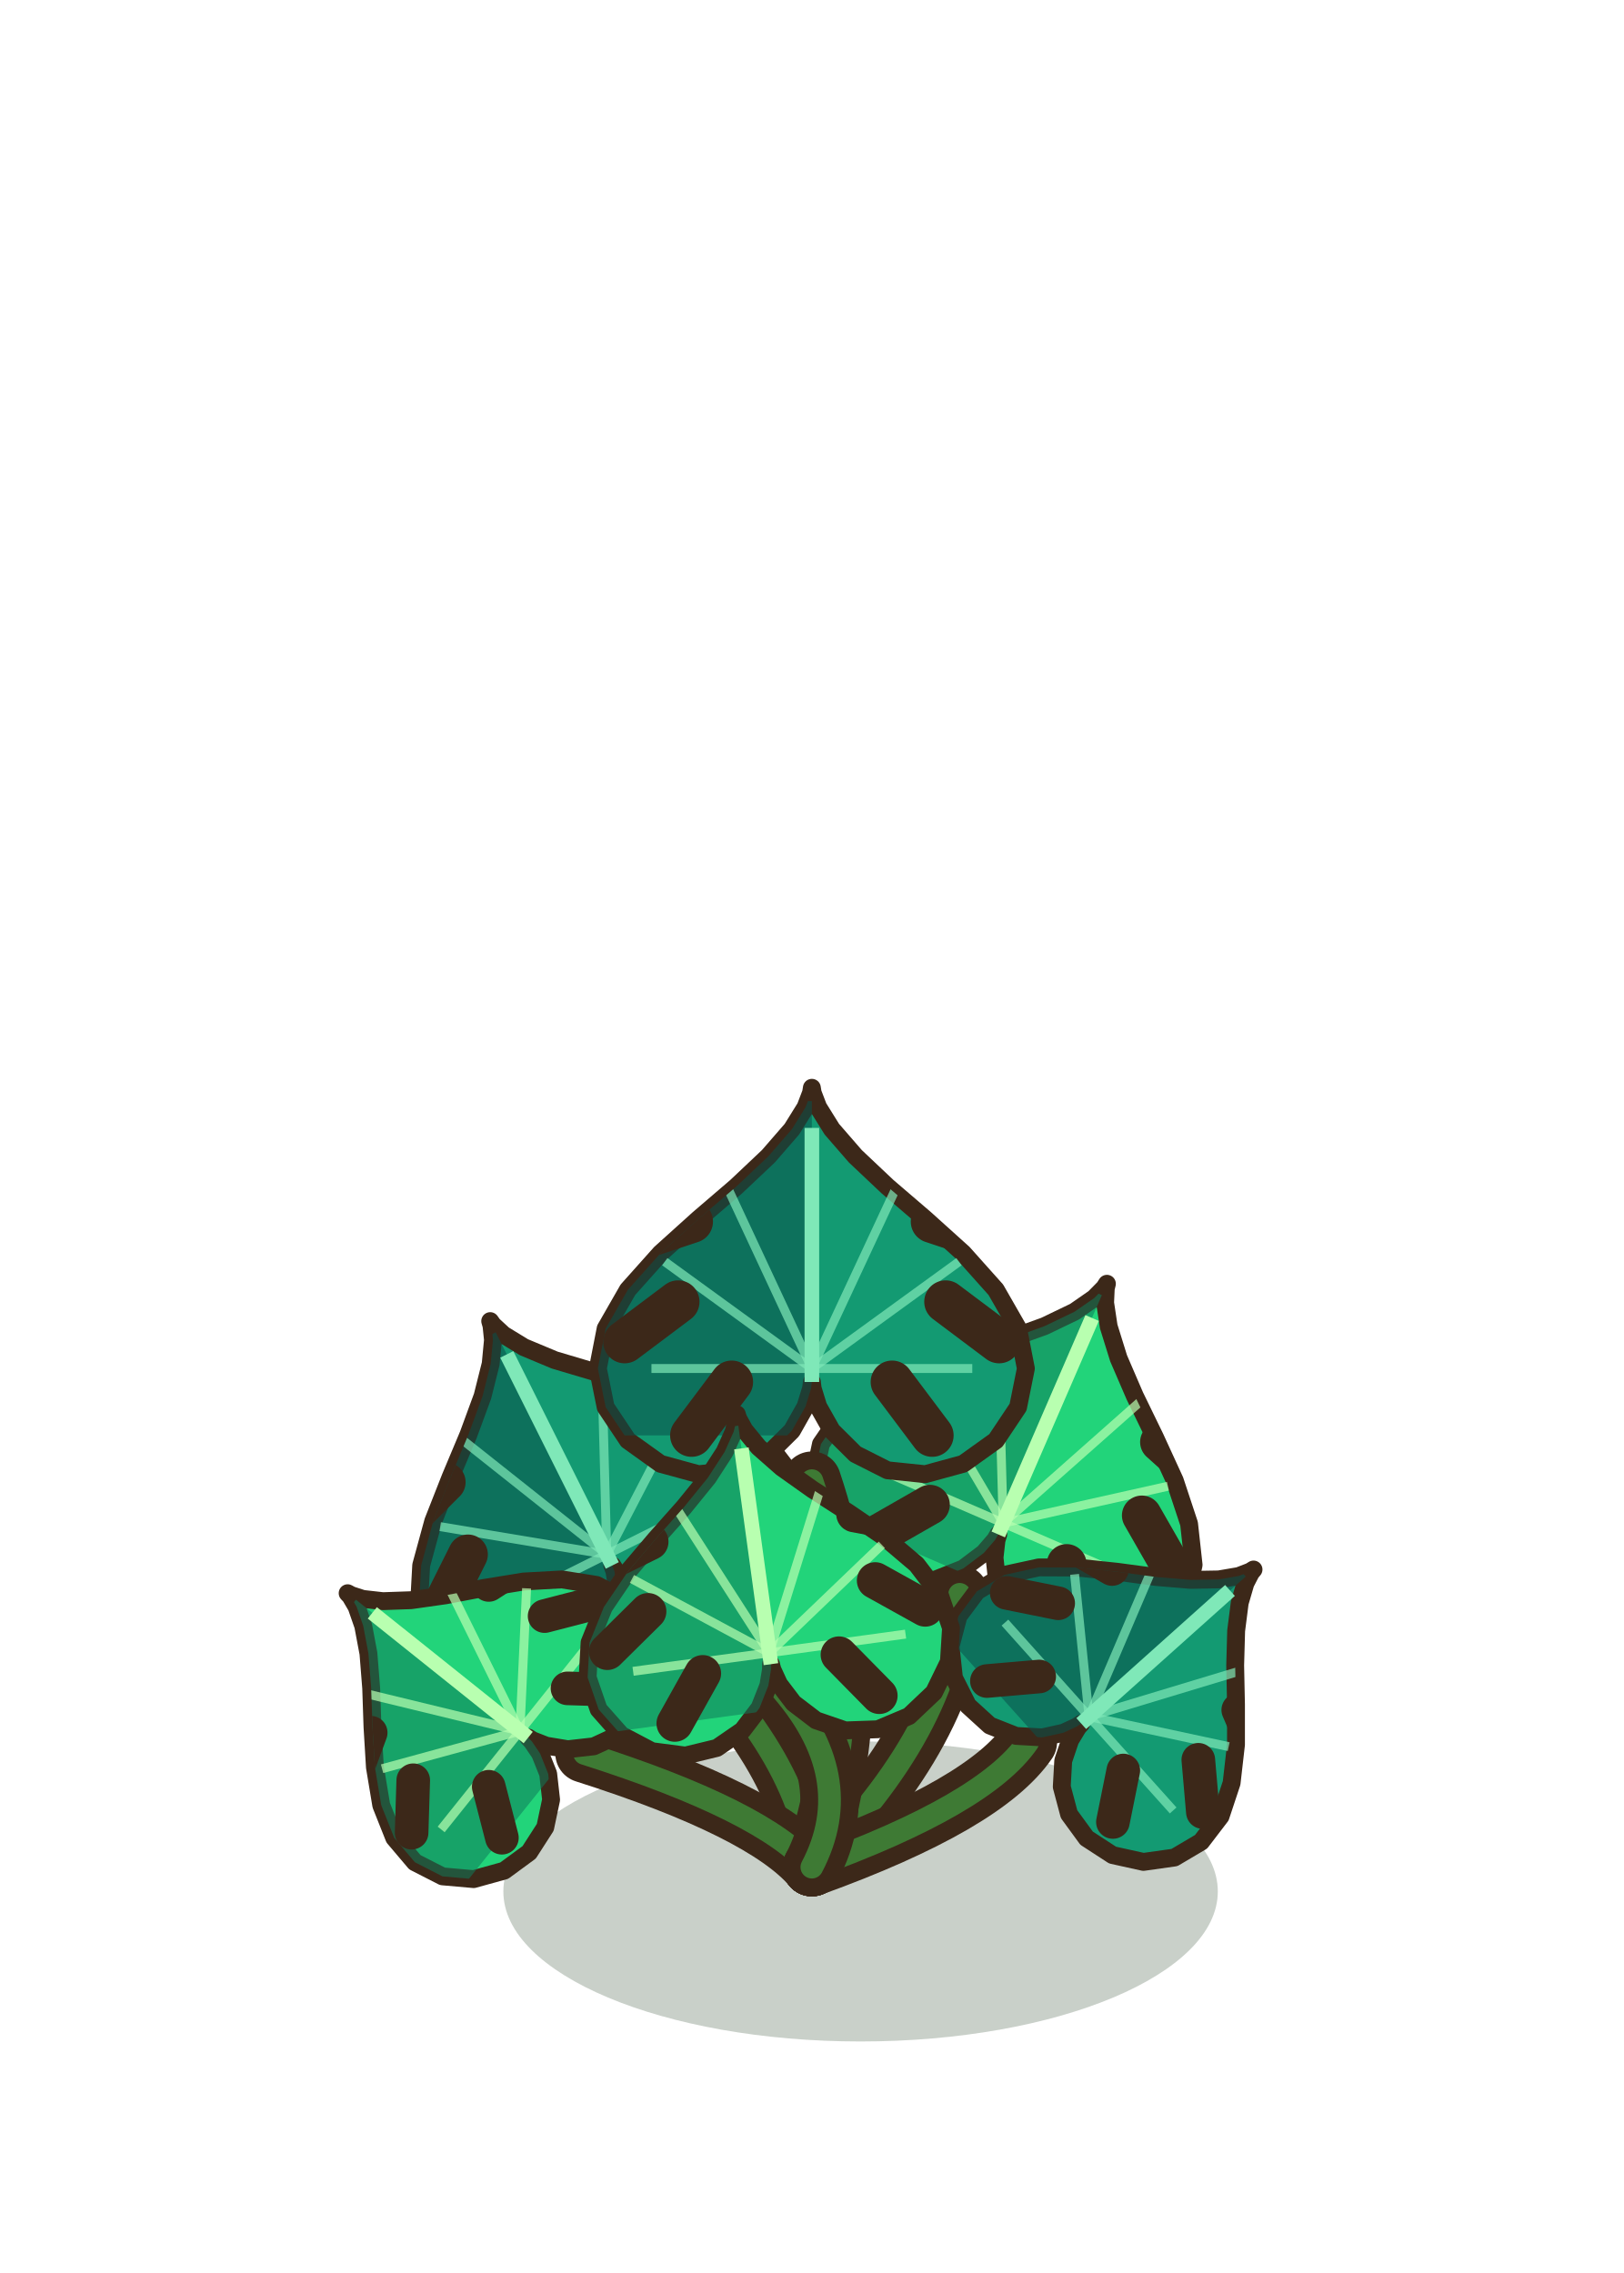
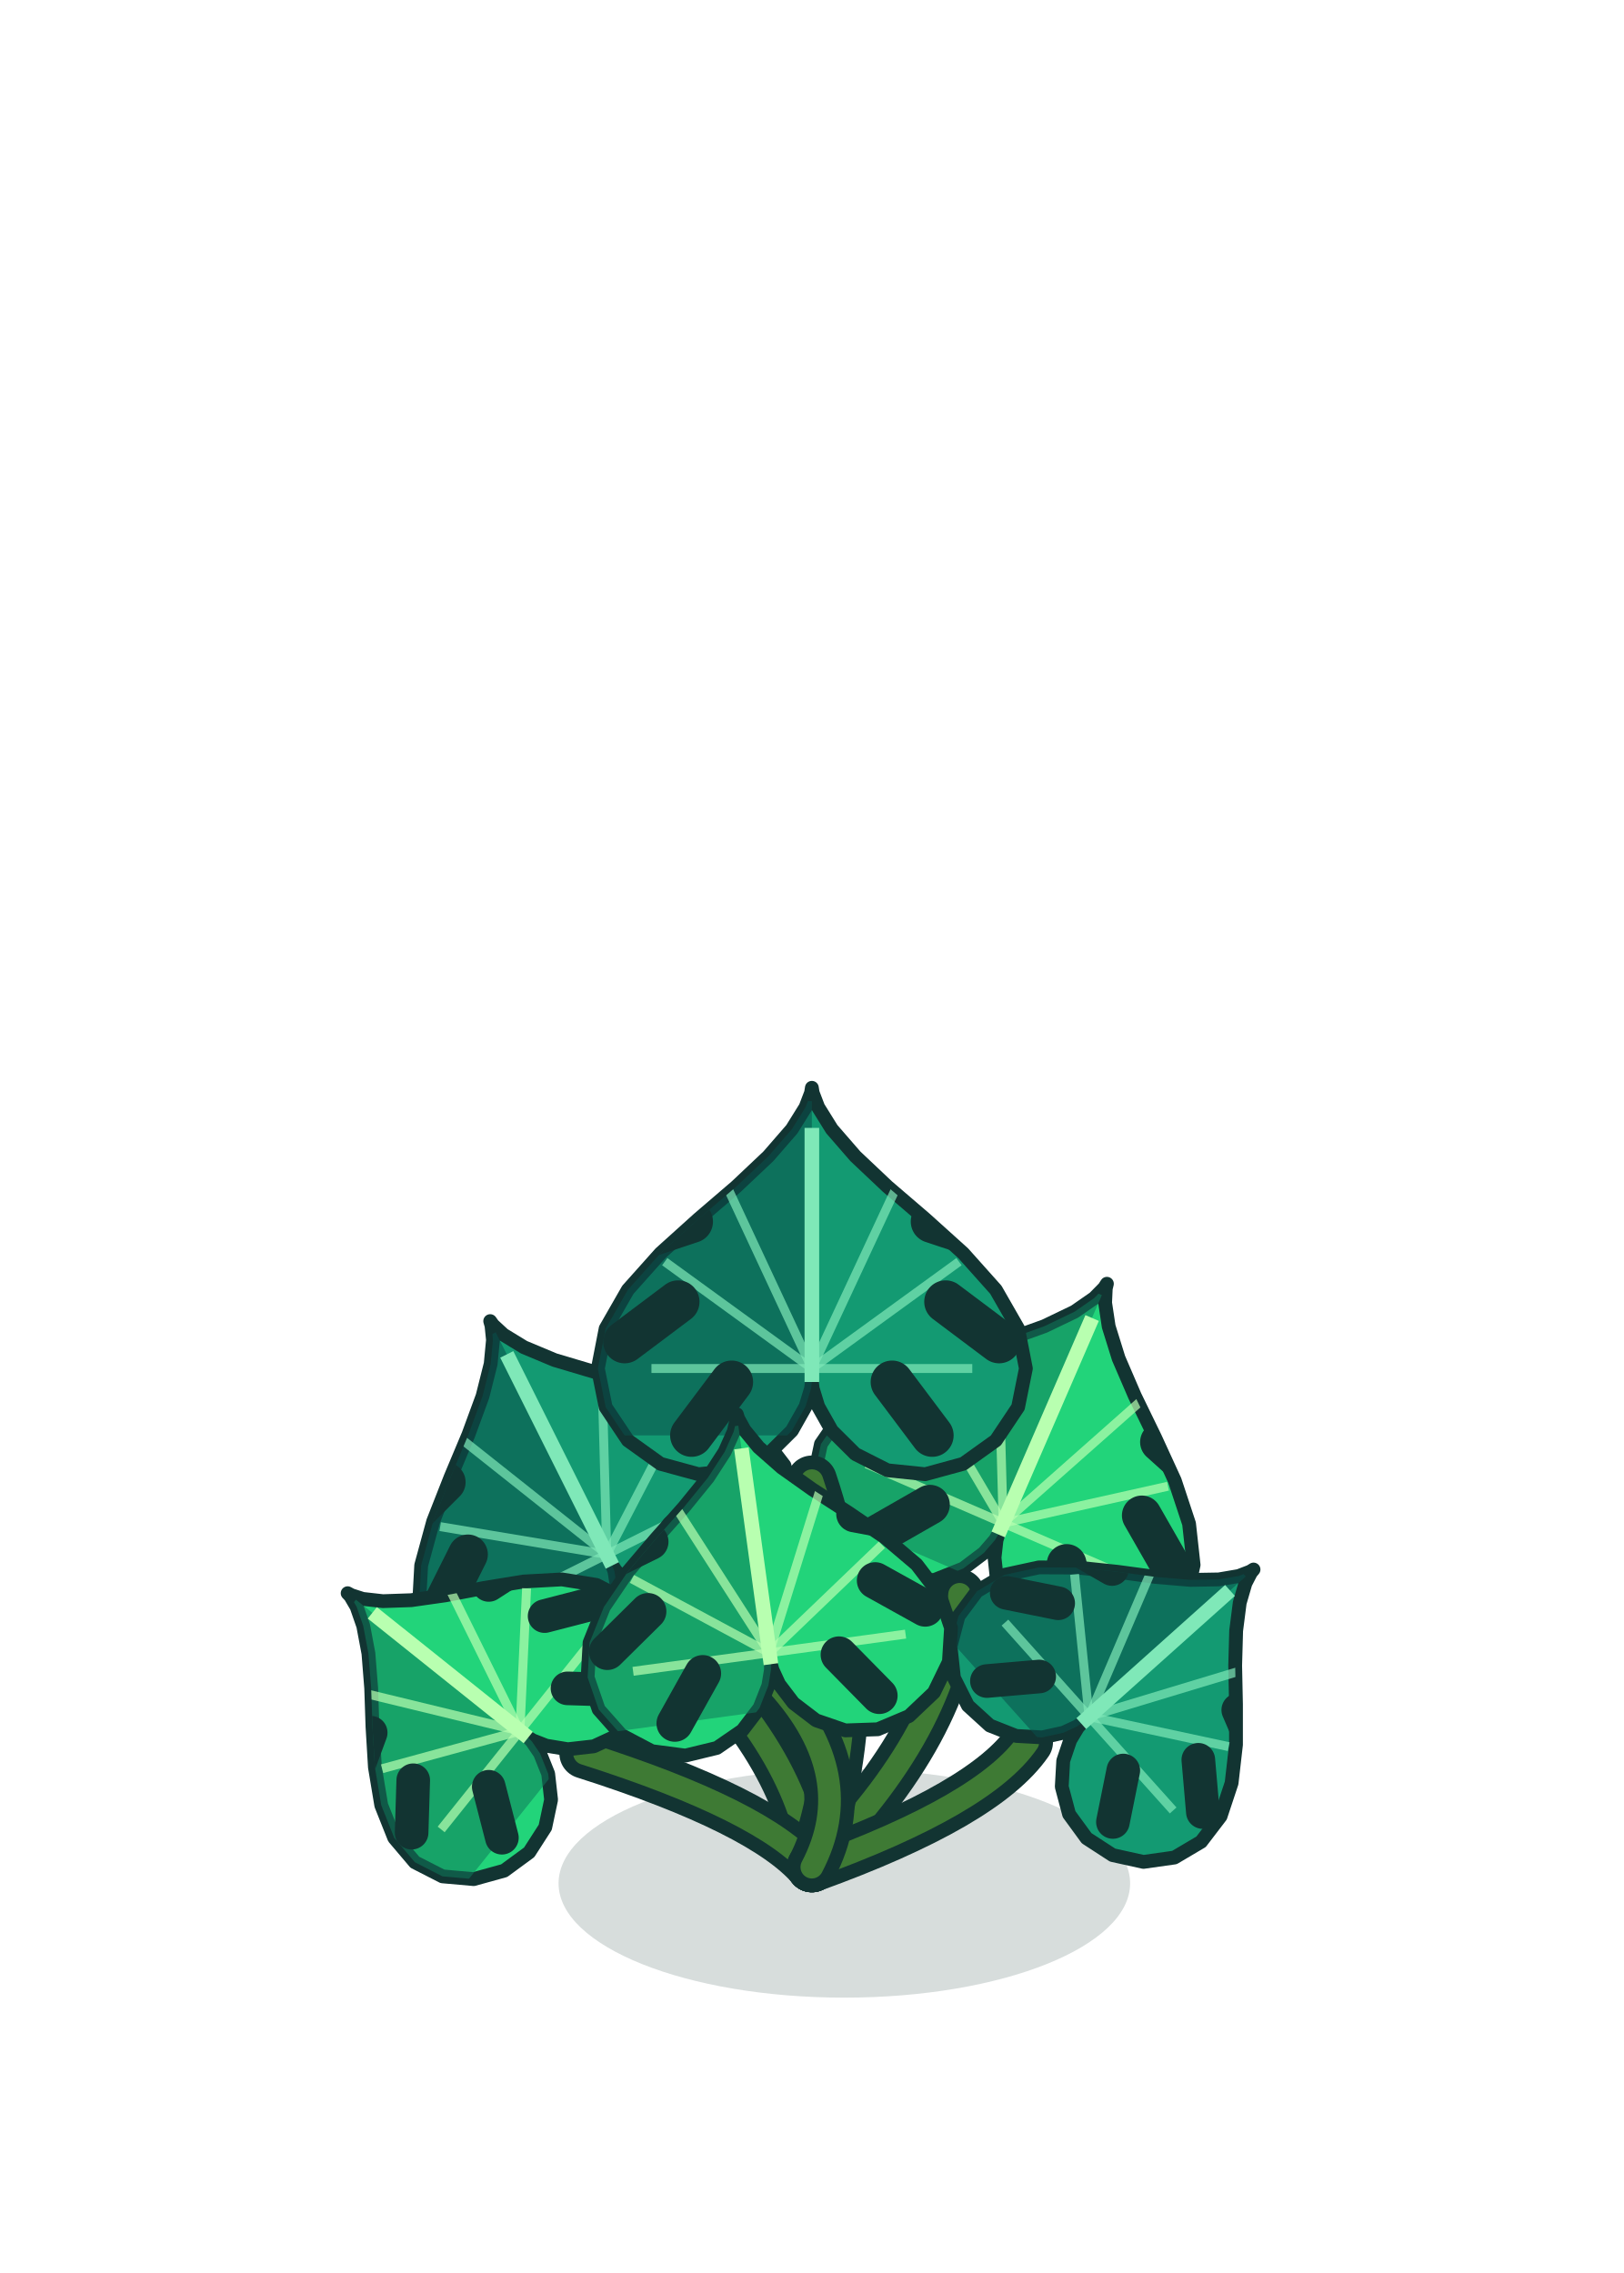
<svg xmlns="http://www.w3.org/2000/svg" width="100" height="140" viewBox="-50 -115 100 140">
-   <ellipse cx="3" cy="1.5" rx="22" ry="9.24" fill="rgba(30,60,30,0.24)" stroke="none" />
-   <path d="M0,0 Q-0.9,-7.7 -9.8,-15.4" stroke="#3C2819" stroke-width="3.6" fill="none" stroke-linecap="round" />
+   <ellipse cx="2" cy="1" rx="17.6" ry="7.04" fill="rgba(6,40,36,0.16)" stroke="none" />
+   <path d="M0,0 Q-0.9,-7.7 -9.8,-15.4" stroke="#123432" stroke-width="3.1" fill="none" stroke-linecap="round" />
  <path d="M0,0 Q-0.9,-7.7 -9.8,-15.4" stroke="#3E7A34" stroke-width="1.4" fill="none" stroke-linecap="round" />
-   <path d="M-12.29,-18.58 L-12.16,-18.22 L-11.99,-17.16 L-12.07,-15.58 L-12.67,-13.78 L-13.9,-12.13 L-15.73,-10.97 L-17.94,-10.52 L-20.21,-10.88 L-22.19,-12.02 L-23.58,-13.79 L-24.2,-16.04 L-24.06,-18.59 L-23.32,-21.3 L-22.25,-24.02 L-21.15,-26.64 L-20.28,-29.01 L-19.78,-31 L-19.64,-32.47 L-19.73,-33.35 L-19.81,-33.63 L-19.64,-33.39 L-18.99,-32.79 L-17.73,-32.02 L-15.84,-31.23 L-13.42,-30.51 L-10.66,-29.81 L-7.84,-29.04 L-5.24,-28.01 L-3.11,-26.59 L-1.69,-24.74 L-1.1,-22.56 L-1.38,-20.3 L-2.45,-18.26 L-4.14,-16.76 L-6.16,-16 L-8.22,-16 L-10.02,-16.6 L-11.34,-17.49 L-12.08,-18.26 L-12.29,-18.58 Z" fill="#139A72" stroke="#3C2819" stroke-width="1.1" stroke-linejoin="round" />
+   <path d="M-12.29,-18.58 L-12.16,-18.22 L-11.99,-17.16 L-12.07,-15.58 L-12.67,-13.78 L-13.9,-12.13 L-15.73,-10.97 L-17.94,-10.52 L-20.21,-10.88 L-22.19,-12.02 L-23.58,-13.79 L-24.2,-16.04 L-24.06,-18.59 L-23.32,-21.3 L-22.25,-24.02 L-21.15,-26.64 L-20.28,-29.01 L-19.78,-31 L-19.64,-32.47 L-19.73,-33.35 L-19.81,-33.63 L-19.64,-33.39 L-18.99,-32.79 L-17.73,-32.02 L-15.84,-31.23 L-13.42,-30.51 L-10.66,-29.81 L-7.84,-29.04 L-5.24,-28.01 L-3.11,-26.59 L-1.69,-24.74 L-1.1,-22.56 L-1.38,-20.3 L-2.45,-18.26 L-4.14,-16.76 L-6.16,-16 L-8.22,-16 L-10.02,-16.6 L-11.34,-17.49 L-12.08,-18.26 L-12.29,-18.58 Z" fill="#139A72" stroke="#123432" stroke-width="0.85" stroke-linejoin="round" />
  <defs>
    <clipPath id="moneg0">
      <path d="M-12.29,-18.58 L-12.16,-18.22 L-11.99,-17.16 L-12.07,-15.58 L-12.67,-13.78 L-13.9,-12.13 L-15.73,-10.97 L-17.94,-10.52 L-20.21,-10.88 L-22.19,-12.02 L-23.58,-13.79 L-24.2,-16.04 L-24.06,-18.59 L-23.32,-21.3 L-22.25,-24.02 L-21.15,-26.64 L-20.28,-29.01 L-19.78,-31 L-19.64,-32.47 L-19.73,-33.35 L-19.81,-33.63 L-19.64,-33.39 L-18.99,-32.79 L-17.73,-32.02 L-15.84,-31.23 L-13.42,-30.51 L-10.66,-29.81 L-7.84,-29.04 L-5.24,-28.01 L-3.11,-26.59 L-1.69,-24.74 L-1.1,-22.56 L-1.38,-20.3 L-2.45,-18.26 L-4.14,-16.76 L-6.16,-16 L-8.22,-16 L-10.02,-16.6 L-11.34,-17.49 L-12.08,-18.26 L-12.29,-18.58 Z" />
    </clipPath>
  </defs>
  <g clip-path="url(#moneg0)">
    <path d="M-10.92,-15.84 L-19.47,-32.94 L-31.78,-26.79 L-23.23,-9.69 Z" fill="#08504A" opacity="0.55" />
    <path d="M-12.63,-19.26 L-7.84,-28.5" stroke="#7FE8B8" stroke-width="0.55" opacity="0.7" />
    <path d="M-12.63,-19.26 L-4.42,-23.37" stroke="#7FE8B8" stroke-width="0.55" opacity="0.7" />
    <path d="M-12.63,-19.26 L-12.97,-31.92" stroke="#7FE8B8" stroke-width="0.55" opacity="0.7" />
    <path d="M-12.63,-19.26 L-22.89,-20.97" stroke="#7FE8B8" stroke-width="0.55" opacity="0.7" />
    <path d="M-12.63,-19.26 L-20.84,-15.16" stroke="#7FE8B8" stroke-width="0.55" opacity="0.7" />
    <path d="M-12.63,-19.26 L-22.55,-27.13" stroke="#7FE8B8" stroke-width="0.55" opacity="0.7" />
-     <path d="M-7.5,-26.1 L-3.74,-25.42" stroke="#3C2819" stroke-width="2.45" stroke-linecap="round" />
-     <path d="M-10.24,-29.87 L-7.84,-30.21" stroke="#3C2819" stroke-width="2.45" stroke-linecap="round" />
-     <path d="M-21.18,-19.26 L-22.89,-15.84" stroke="#3C2819" stroke-width="2.45" stroke-linecap="round" />
-     <path d="M-22.55,-23.71 L-24.26,-22" stroke="#3C2819" stroke-width="2.45" stroke-linecap="round" />
-     <path d="M-8.19,-20.63 L-4.77,-18.92" stroke="#3C2819" stroke-width="2.45" stroke-linecap="round" />
-     <path d="M-16.39,-16.53 L-17.08,-12.77" stroke="#3C2819" stroke-width="2.45" stroke-linecap="round" />
+     <path d="M-7.5,-26.1 L-3.74,-25.42" stroke="#123432" stroke-width="2.45" stroke-linecap="round" />
+     <path d="M-10.24,-29.87 L-7.84,-30.21" stroke="#123432" stroke-width="2.45" stroke-linecap="round" />
+     <path d="M-21.18,-19.26 L-22.89,-15.84" stroke="#123432" stroke-width="2.45" stroke-linecap="round" />
+     <path d="M-22.55,-23.71 L-24.26,-22" stroke="#123432" stroke-width="2.45" stroke-linecap="round" />
+     <path d="M-8.19,-20.63 L-4.77,-18.92" stroke="#123432" stroke-width="2.45" stroke-linecap="round" />
+     <path d="M-16.39,-16.53 L-17.08,-12.77" stroke="#123432" stroke-width="2.45" stroke-linecap="round" />
    <path d="M-12.29,-18.58 L-18.79,-31.58" stroke="#7FE8B8" stroke-width="0.9" />
  </g>
-   <path d="M0,0 Q8.55,-8.4 9.1,-16.8" stroke="#3C2819" stroke-width="3.6" fill="none" stroke-linecap="round" />
+   <path d="M0,0 Q8.55,-8.4 9.1,-16.8" stroke="#123432" stroke-width="3.1" fill="none" stroke-linecap="round" />
  <path d="M0,0 Q8.55,-8.4 9.1,-16.8" stroke="#3E7A34" stroke-width="1.4" fill="none" stroke-linecap="round" />
-   <path d="M11.48,-20.49 L11.29,-20.16 L10.59,-19.35 L9.32,-18.39 L7.56,-17.69 L5.5,-17.58 L3.44,-18.23 L1.68,-19.64 L0.49,-21.61 L0.09,-23.85 L0.56,-26.06 L1.88,-27.98 L3.92,-29.52 L6.47,-30.69 L9.24,-31.62 L11.95,-32.46 L14.33,-33.32 L16.18,-34.21 L17.39,-35.05 L18.01,-35.68 L18.17,-35.93 L18.1,-35.64 L18.06,-34.76 L18.28,-33.3 L18.89,-31.34 L19.89,-29.02 L21.13,-26.47 L22.35,-23.81 L23.23,-21.15 L23.51,-18.61 L23.01,-16.33 L21.72,-14.48 L19.81,-13.24 L17.56,-12.75 L15.33,-13.08 L13.44,-14.14 L12.12,-15.72 L11.42,-17.48 L11.25,-19.06 L11.37,-20.13 L11.48,-20.49 Z" fill="#22D47A" stroke="#3C2819" stroke-width="1.1" stroke-linejoin="round" />
+   <path d="M11.48,-20.49 L11.29,-20.16 L10.59,-19.35 L9.32,-18.39 L7.56,-17.69 L5.5,-17.58 L3.44,-18.23 L1.68,-19.64 L0.49,-21.61 L0.09,-23.85 L0.56,-26.06 L1.88,-27.98 L3.92,-29.52 L6.47,-30.69 L9.24,-31.62 L11.95,-32.46 L14.33,-33.32 L16.18,-34.21 L17.39,-35.05 L18.01,-35.68 L18.17,-35.93 L18.1,-35.64 L18.06,-34.76 L18.28,-33.3 L18.89,-31.34 L19.89,-29.02 L21.13,-26.47 L22.35,-23.81 L23.23,-21.15 L23.51,-18.61 L23.01,-16.33 L21.72,-14.48 L19.81,-13.24 L17.56,-12.75 L15.33,-13.08 L13.44,-14.14 L12.12,-15.72 L11.42,-17.48 L11.25,-19.06 L11.37,-20.13 L11.48,-20.49 Z" fill="#22D47A" stroke="#123432" stroke-width="0.85" stroke-linejoin="round" />
  <defs>
    <clipPath id="moneg1">
      <path d="M11.48,-20.49 L11.29,-20.16 L10.59,-19.35 L9.32,-18.39 L7.56,-17.69 L5.5,-17.58 L3.44,-18.23 L1.68,-19.64 L0.49,-21.61 L0.09,-23.85 L0.56,-26.06 L1.88,-27.98 L3.92,-29.52 L6.47,-30.69 L9.24,-31.62 L11.95,-32.46 L14.33,-33.32 L16.18,-34.21 L17.39,-35.05 L18.01,-35.68 L18.17,-35.93 L18.1,-35.64 L18.06,-34.76 L18.28,-33.3 L18.89,-31.34 L19.89,-29.02 L21.13,-26.47 L22.35,-23.81 L23.23,-21.15 L23.51,-18.61 L23.01,-16.33 L21.72,-14.48 L19.81,-13.24 L17.56,-12.75 L15.33,-13.08 L13.44,-14.14 L12.12,-15.72 L11.42,-17.48 L11.25,-19.06 L11.37,-20.13 L11.48,-20.49 Z" />
    </clipPath>
  </defs>
  <g clip-path="url(#moneg1)">
    <path d="M10.26,-17.69 L17.86,-35.23 L5.23,-40.7 L-2.37,-23.16 Z" fill="#0E7A5A" opacity="0.55" />
    <path d="M11.78,-21.19 L21.93,-23.46" stroke="#B8FFB0" stroke-width="0.55" opacity="0.7" />
    <path d="M11.78,-21.19 L20.2,-17.54" stroke="#B8FFB0" stroke-width="0.55" opacity="0.7" />
    <path d="M11.78,-21.19 L21.26,-29.59" stroke="#B8FFB0" stroke-width="0.55" opacity="0.7" />
    <path d="M11.78,-21.19 L6.5,-30.15" stroke="#B8FFB0" stroke-width="0.55" opacity="0.7" />
    <path d="M11.78,-21.19 L3.36,-24.84" stroke="#B8FFB0" stroke-width="0.55" opacity="0.7" />
    <path d="M11.78,-21.19 L11.43,-33.85" stroke="#B8FFB0" stroke-width="0.55" opacity="0.7" />
-     <path d="M20.32,-21.66 L22.22,-18.34" stroke="#3C2819" stroke-width="2.45" stroke-linecap="round" />
-     <path d="M21.44,-26.18 L23.24,-24.56" stroke="#3C2819" stroke-width="2.45" stroke-linecap="round" />
-     <path d="M6.29,-27.74 L2.57,-26.85" stroke="#3C2819" stroke-width="2.45" stroke-linecap="round" />
-     <path d="M8.81,-31.65 L6.4,-31.86" stroke="#3C2819" stroke-width="2.45" stroke-linecap="round" />
-     <path d="M15.69,-18.67 L16.58,-14.95" stroke="#3C2819" stroke-width="2.45" stroke-linecap="round" />
-     <path d="M7.27,-22.32 L3.95,-20.42" stroke="#3C2819" stroke-width="2.45" stroke-linecap="round" />
+     <path d="M20.32,-21.66 L22.22,-18.34" stroke="#123432" stroke-width="2.45" stroke-linecap="round" />
+     <path d="M21.44,-26.18 L23.24,-24.56" stroke="#123432" stroke-width="2.45" stroke-linecap="round" />
+     <path d="M6.29,-27.74 L2.57,-26.85" stroke="#123432" stroke-width="2.45" stroke-linecap="round" />
+     <path d="M8.81,-31.65 L6.4,-31.86" stroke="#123432" stroke-width="2.45" stroke-linecap="round" />
+     <path d="M15.69,-18.67 L16.58,-14.95" stroke="#123432" stroke-width="2.45" stroke-linecap="round" />
+     <path d="M7.27,-22.32 L3.95,-20.42" stroke="#123432" stroke-width="2.45" stroke-linecap="round" />
    <path d="M11.48,-20.49 L17.26,-33.82" stroke="#B8FFB0" stroke-width="0.9" />
  </g>
-   <path d="M0,0 Q4,-11.9 0,-23.8" stroke="#3C2819" stroke-width="3.6" fill="none" stroke-linecap="round" />
+   <path d="M0,0 Q4,-11.9 0,-23.8" stroke="#123432" stroke-width="3.1" fill="none" stroke-linecap="round" />
  <path d="M0,0 Q4,-11.9 0,-23.8" stroke="#3E7A34" stroke-width="1.4" fill="none" stroke-linecap="round" />
-   <path d="M0,-29.88 L-0.05,-29.48 L-0.39,-28.37 L-1.23,-26.88 L-2.68,-25.44 L-4.66,-24.44 L-6.98,-24.2 L-9.32,-24.84 L-11.33,-26.28 L-12.7,-28.33 L-13.18,-30.71 L-12.7,-33.17 L-11.33,-35.56 L-9.32,-37.81 L-6.98,-39.92 L-4.66,-41.91 L-2.68,-43.78 L-1.23,-45.45 L-0.39,-46.8 L-0.05,-47.69 L0,-48 L0.05,-47.69 L0.39,-46.8 L1.23,-45.45 L2.68,-43.78 L4.66,-41.91 L6.98,-39.92 L9.32,-37.81 L11.33,-35.56 L12.7,-33.17 L13.18,-30.71 L12.7,-28.33 L11.33,-26.28 L9.32,-24.84 L6.98,-24.2 L4.66,-24.44 L2.68,-25.44 L1.23,-26.88 L0.39,-28.37 L0.05,-29.48 L0,-29.88 Z" fill="#139A72" stroke="#3C2819" stroke-width="1.1" stroke-linejoin="round" />
+   <path d="M0,-29.88 L-0.05,-29.48 L-0.39,-28.37 L-1.23,-26.88 L-2.68,-25.44 L-4.66,-24.44 L-6.98,-24.2 L-9.32,-24.84 L-11.33,-26.28 L-12.7,-28.33 L-13.18,-30.71 L-12.7,-33.17 L-11.33,-35.56 L-9.32,-37.81 L-6.98,-39.92 L-4.66,-41.91 L-2.68,-43.78 L-1.23,-45.45 L-0.39,-46.8 L-0.05,-47.69 L0,-48 L0.05,-47.69 L0.39,-46.8 L1.23,-45.45 L2.68,-43.78 L4.66,-41.91 L6.98,-39.92 L9.32,-37.81 L11.33,-35.56 L12.7,-33.17 L13.18,-30.71 L12.7,-28.33 L11.33,-26.28 L9.32,-24.84 L6.98,-24.2 L4.66,-24.44 L2.68,-25.44 L1.23,-26.88 L0.39,-28.37 L0.05,-29.48 L0,-29.88 Z" fill="#139A72" stroke="#123432" stroke-width="0.85" stroke-linejoin="round" />
  <defs>
    <clipPath id="moneg2">
      <path d="M0,-29.88 L-0.05,-29.48 L-0.39,-28.37 L-1.23,-26.88 L-2.68,-25.44 L-4.66,-24.44 L-6.98,-24.2 L-9.32,-24.84 L-11.33,-26.28 L-12.7,-28.33 L-13.18,-30.71 L-12.7,-33.17 L-11.33,-35.56 L-9.32,-37.81 L-6.98,-39.92 L-4.66,-41.91 L-2.68,-43.78 L-1.23,-45.45 L-0.39,-46.8 L-0.05,-47.69 L0,-48 L0.05,-47.69 L0.39,-46.8 L1.23,-45.45 L2.68,-43.78 L4.66,-41.91 L6.98,-39.92 L9.32,-37.81 L11.33,-35.56 L12.7,-33.17 L13.18,-30.71 L12.7,-28.33 L11.33,-26.28 L9.32,-24.84 L6.98,-24.2 L4.66,-24.44 L2.68,-25.44 L1.23,-26.88 L0.39,-28.37 L0.05,-29.48 L0,-29.88 Z" />
    </clipPath>
  </defs>
  <g clip-path="url(#moneg2)">
    <path d="M0,-26.59 L0,-47.18 L-14.82,-47.18 L-14.82,-26.59 Z" fill="#08504A" opacity="0.55" />
    <path d="M0,-30.71 L9.06,-37.29" stroke="#7FE8B8" stroke-width="0.55" opacity="0.7" />
    <path d="M0,-30.71 L9.88,-30.71" stroke="#7FE8B8" stroke-width="0.55" opacity="0.7" />
    <path d="M0,-30.71 L5.76,-43.06" stroke="#7FE8B8" stroke-width="0.55" opacity="0.7" />
    <path d="M0,-30.71 L-9.06,-37.29" stroke="#7FE8B8" stroke-width="0.55" opacity="0.7" />
    <path d="M0,-30.71 L-9.88,-30.71" stroke="#7FE8B8" stroke-width="0.55" opacity="0.7" />
    <path d="M0,-30.71 L-5.76,-43.06" stroke="#7FE8B8" stroke-width="0.55" opacity="0.7" />
-     <path d="M8.24,-34.82 L11.53,-32.35" stroke="#3C2819" stroke-width="2.64" stroke-linecap="round" />
-     <path d="M7.41,-39.76 L9.88,-38.94" stroke="#3C2819" stroke-width="2.64" stroke-linecap="round" />
-     <path d="M-8.24,-34.82 L-11.53,-32.35" stroke="#3C2819" stroke-width="2.64" stroke-linecap="round" />
-     <path d="M-7.41,-39.76 L-9.88,-38.94" stroke="#3C2819" stroke-width="2.64" stroke-linecap="round" />
-     <path d="M4.94,-29.88 L7.41,-26.59" stroke="#3C2819" stroke-width="2.64" stroke-linecap="round" />
-     <path d="M-4.94,-29.88 L-7.41,-26.59" stroke="#3C2819" stroke-width="2.64" stroke-linecap="round" />
+     <path d="M8.24,-34.82 L11.53,-32.35" stroke="#123432" stroke-width="2.64" stroke-linecap="round" />
+     <path d="M7.41,-39.76 L9.88,-38.94" stroke="#123432" stroke-width="2.64" stroke-linecap="round" />
+     <path d="M-8.24,-34.82 L-11.53,-32.35" stroke="#123432" stroke-width="2.64" stroke-linecap="round" />
+     <path d="M-7.41,-39.76 L-9.88,-38.94" stroke="#123432" stroke-width="2.64" stroke-linecap="round" />
+     <path d="M4.94,-29.88 L7.41,-26.59" stroke="#123432" stroke-width="2.64" stroke-linecap="round" />
+     <path d="M-4.94,-29.88 L-7.41,-26.59" stroke="#123432" stroke-width="2.64" stroke-linecap="round" />
    <path d="M0,-29.88 L0,-45.53" stroke="#7FE8B8" stroke-width="0.9" />
  </g>
-   <path d="M0,0 Q-3,-3.5 -14,-7" stroke="#3C2819" stroke-width="3.6" fill="none" stroke-linecap="round" />
+   <path d="M0,0 Q-3,-3.5 -14,-7" stroke="#123432" stroke-width="3.1" fill="none" stroke-linecap="round" />
  <path d="M0,0 Q-3,-3.5 -14,-7" stroke="#3E7A34" stroke-width="1.4" fill="none" stroke-linecap="round" />
-   <path d="M-17.47,-7.98 L-17.25,-7.75 L-16.74,-7 L-16.24,-5.75 L-16.06,-4.15 L-16.42,-2.45 L-17.41,-0.91 L-18.95,0.22 L-20.83,0.74 L-22.75,0.57 L-24.45,-0.3 L-25.72,-1.8 L-26.52,-3.81 L-26.91,-6.15 L-27.06,-8.63 L-27.14,-11.02 L-27.31,-13.16 L-27.63,-14.86 L-28.04,-16.04 L-28.42,-16.69 L-28.59,-16.87 L-28.37,-16.75 L-27.66,-16.52 L-26.42,-16.38 L-24.68,-16.44 L-22.57,-16.74 L-20.21,-17.19 L-17.76,-17.59 L-15.4,-17.72 L-13.26,-17.38 L-11.51,-16.47 L-10.29,-15.01 L-9.7,-13.17 L-9.8,-11.22 L-10.56,-9.47 L-11.85,-8.17 L-13.43,-7.44 L-15.03,-7.26 L-16.36,-7.48 L-17.2,-7.81 L-17.47,-7.98 Z" fill="#22D47A" stroke="#3C2819" stroke-width="1.1" stroke-linejoin="round" />
+   <path d="M-17.47,-7.98 L-17.25,-7.75 L-16.74,-7 L-16.24,-5.75 L-16.06,-4.15 L-16.42,-2.45 L-17.41,-0.91 L-18.95,0.22 L-20.83,0.74 L-22.75,0.57 L-24.45,-0.3 L-25.72,-1.8 L-26.52,-3.81 L-26.91,-6.15 L-27.06,-8.63 L-27.14,-11.02 L-27.31,-13.16 L-27.63,-14.86 L-28.04,-16.04 L-28.42,-16.69 L-28.59,-16.87 L-28.37,-16.75 L-27.66,-16.52 L-26.42,-16.38 L-24.68,-16.44 L-22.57,-16.74 L-20.21,-17.19 L-17.76,-17.59 L-15.4,-17.72 L-13.26,-17.38 L-11.51,-16.47 L-10.29,-15.01 L-9.7,-13.17 L-9.8,-11.22 L-10.56,-9.47 L-11.85,-8.17 L-13.43,-7.44 L-15.03,-7.26 L-16.36,-7.48 L-17.2,-7.81 L-17.47,-7.98 Z" fill="#22D47A" stroke="#123432" stroke-width="0.85" stroke-linejoin="round" />
  <defs>
    <clipPath id="moneg3">
      <path d="M-17.47,-7.98 L-17.25,-7.75 L-16.74,-7 L-16.24,-5.75 L-16.06,-4.15 L-16.42,-2.45 L-17.41,-0.91 L-18.95,0.22 L-20.83,0.74 L-22.75,0.57 L-24.45,-0.3 L-25.72,-1.8 L-26.52,-3.81 L-26.91,-6.15 L-27.06,-8.63 L-27.14,-11.02 L-27.31,-13.16 L-27.63,-14.86 L-28.04,-16.04 L-28.42,-16.69 L-28.59,-16.87 L-28.37,-16.75 L-27.66,-16.52 L-26.42,-16.38 L-24.68,-16.44 L-22.57,-16.74 L-20.21,-17.19 L-17.76,-17.59 L-15.4,-17.72 L-13.26,-17.38 L-11.51,-16.47 L-10.29,-15.01 L-9.7,-13.17 L-9.8,-11.22 L-10.56,-9.47 L-11.85,-8.17 L-13.43,-7.44 L-15.03,-7.26 L-16.36,-7.48 L-17.2,-7.81 L-17.47,-7.98 Z" />
    </clipPath>
  </defs>
  <g clip-path="url(#moneg3)">
    <path d="M-15.45,-6.36 L-28.08,-16.47 L-35.36,-7.37 L-22.73,2.73 Z" fill="#0E7A5A" opacity="0.55" />
    <path d="M-17.98,-8.38 L-17.57,-17.17" stroke="#B8FFB0" stroke-width="0.55" opacity="0.7" />
    <path d="M-17.98,-8.38 L-13.13,-14.45" stroke="#B8FFB0" stroke-width="0.55" opacity="0.7" />
    <path d="M-17.98,-8.38 L-22.73,-17.98" stroke="#B8FFB0" stroke-width="0.55" opacity="0.7" />
    <path d="M-17.98,-8.38 L-26.47,-6.06" stroke="#B8FFB0" stroke-width="0.55" opacity="0.7" />
    <path d="M-17.98,-8.38 L-22.83,-2.32" stroke="#B8FFB0" stroke-width="0.55" opacity="0.7" />
    <path d="M-17.98,-8.38 L-28.39,-10.91" stroke="#B8FFB0" stroke-width="0.55" opacity="0.7" />
-     <path d="M-16.46,-15.46 L-13.33,-16.27" stroke="#3C2819" stroke-width="2.07" stroke-linecap="round" />
-     <path d="M-19.9,-17.38 L-18.18,-18.49" stroke="#3C2819" stroke-width="2.07" stroke-linecap="round" />
-     <path d="M-24.55,-5.35 L-24.65,-2.12" stroke="#3C2819" stroke-width="2.07" stroke-linecap="round" />
-     <path d="M-27.17,-8.28 L-27.88,-6.36" stroke="#3C2819" stroke-width="2.07" stroke-linecap="round" />
-     <path d="M-15.05,-11.01 L-11.81,-10.91" stroke="#3C2819" stroke-width="2.07" stroke-linecap="round" />
-     <path d="M-19.9,-4.95 L-19.09,-1.81" stroke="#3C2819" stroke-width="2.07" stroke-linecap="round" />
+     <path d="M-16.46,-15.46 L-13.33,-16.27" stroke="#123432" stroke-width="2.07" stroke-linecap="round" />
+     <path d="M-19.9,-17.38 L-18.18,-18.49" stroke="#123432" stroke-width="2.07" stroke-linecap="round" />
+     <path d="M-24.55,-5.35 L-24.65,-2.12" stroke="#123432" stroke-width="2.07" stroke-linecap="round" />
+     <path d="M-27.17,-8.28 L-27.88,-6.36" stroke="#123432" stroke-width="2.07" stroke-linecap="round" />
+     <path d="M-15.05,-11.01 L-11.81,-10.91" stroke="#123432" stroke-width="2.07" stroke-linecap="round" />
+     <path d="M-19.9,-4.95 L-19.09,-1.81" stroke="#123432" stroke-width="2.07" stroke-linecap="round" />
    <path d="M-17.47,-7.98 L-27.07,-15.66" stroke="#B8FFB0" stroke-width="0.9" />
  </g>
-   <path d="M0,0 Q10.65,-3.85 13.3,-7.7" stroke="#3C2819" stroke-width="3.6" fill="none" stroke-linecap="round" />
+   <path d="M0,0 Q10.65,-3.85 13.3,-7.7" stroke="#123432" stroke-width="3.1" fill="none" stroke-linecap="round" />
  <path d="M0,0 Q10.65,-3.85 13.3,-7.7" stroke="#3E7A34" stroke-width="1.4" fill="none" stroke-linecap="round" />
-   <path d="M16.59,-8.84 L16.32,-8.66 L15.5,-8.28 L14.19,-7.99 L12.58,-8.08 L10.96,-8.72 L9.61,-9.95 L8.75,-11.66 L8.54,-13.59 L9.03,-15.46 L10.17,-16.99 L11.86,-18 L13.98,-18.46 L16.35,-18.45 L18.81,-18.19 L21.19,-17.87 L23.32,-17.69 L25.06,-17.72 L26.29,-17.93 L26.99,-18.2 L27.2,-18.33 L27.04,-18.14 L26.7,-17.48 L26.35,-16.28 L26.13,-14.56 L26.07,-12.42 L26.12,-10.02 L26.12,-7.54 L25.85,-5.18 L25.17,-3.13 L23.97,-1.56 L22.33,-0.59 L20.42,-0.32 L18.52,-0.74 L16.92,-1.78 L15.84,-3.26 L15.39,-4.95 L15.48,-6.55 L15.91,-7.82 L16.38,-8.6 L16.59,-8.84 Z" fill="#139A72" stroke="#3C2819" stroke-width="1.1" stroke-linejoin="round" />
+   <path d="M16.59,-8.84 L16.32,-8.66 L15.5,-8.28 L14.19,-7.99 L12.58,-8.08 L10.96,-8.72 L9.61,-9.95 L8.75,-11.66 L8.54,-13.59 L9.03,-15.46 L10.17,-16.99 L11.86,-18 L13.98,-18.46 L16.35,-18.45 L18.81,-18.19 L21.19,-17.87 L23.32,-17.69 L25.06,-17.72 L26.29,-17.93 L26.99,-18.2 L27.2,-18.33 L27.04,-18.14 L26.7,-17.48 L26.35,-16.28 L26.13,-14.56 L26.07,-12.42 L26.12,-10.02 L26.12,-7.54 L25.85,-5.18 L25.17,-3.13 L23.97,-1.56 L22.33,-0.59 L20.42,-0.32 L18.52,-0.74 L16.92,-1.78 L15.84,-3.26 L15.39,-4.95 L15.48,-6.55 L15.91,-7.82 L16.38,-8.6 L16.59,-8.84 Z" fill="#139A72" stroke="#123432" stroke-width="0.85" stroke-linejoin="round" />
  <defs>
    <clipPath id="moneg4">
      <path d="M16.59,-8.84 L16.32,-8.66 L15.5,-8.28 L14.19,-7.99 L12.58,-8.08 L10.96,-8.72 L9.61,-9.95 L8.75,-11.66 L8.54,-13.59 L9.03,-15.46 L10.17,-16.99 L11.86,-18 L13.98,-18.46 L16.35,-18.45 L18.81,-18.19 L21.19,-17.87 L23.32,-17.69 L25.06,-17.72 L26.29,-17.93 L26.99,-18.2 L27.2,-18.33 L27.04,-18.14 L26.7,-17.48 L26.35,-16.28 L26.13,-14.56 L26.07,-12.42 L26.12,-10.02 L26.12,-7.54 L25.85,-5.18 L25.17,-3.13 L23.97,-1.56 L22.33,-0.59 L20.42,-0.32 L18.52,-0.74 L16.92,-1.78 L15.84,-3.26 L15.39,-4.95 L15.48,-6.55 L15.91,-7.82 L16.38,-8.6 L16.59,-8.84 Z" />
    </clipPath>
  </defs>
  <g clip-path="url(#moneg4)">
    <path d="M14.66,-7.12 L26.72,-17.9 L18.95,-26.58 L6.89,-15.8 Z" fill="#08504A" opacity="0.55" />
    <path d="M17.07,-9.27 L25.67,-7.42" stroke="#7FE8B8" stroke-width="0.55" opacity="0.7" />
    <path d="M17.07,-9.27 L22.25,-3.49" stroke="#7FE8B8" stroke-width="0.55" opacity="0.7" />
    <path d="M17.07,-9.27 L27.32,-12.37" stroke="#7FE8B8" stroke-width="0.55" opacity="0.7" />
    <path d="M17.07,-9.27 L16.18,-18.03" stroke="#7FE8B8" stroke-width="0.55" opacity="0.7" />
    <path d="M17.07,-9.27 L11.89,-15.06" stroke="#7FE8B8" stroke-width="0.55" opacity="0.7" />
    <path d="M17.07,-9.27 L21.28,-19.12" stroke="#7FE8B8" stroke-width="0.55" opacity="0.7" />
-     <path d="M23.8,-6.61 L24.08,-3.39" stroke="#3C2819" stroke-width="2.07" stroke-linecap="round" />
-     <path d="M26.26,-9.68 L27.07,-7.8" stroke="#3C2819" stroke-width="2.07" stroke-linecap="round" />
-     <path d="M15.17,-16.25 L12,-16.89" stroke="#3C2819" stroke-width="2.07" stroke-linecap="round" />
-     <path d="M18.49,-18.36 L16.72,-19.38" stroke="#3C2819" stroke-width="2.07" stroke-linecap="round" />
-     <path d="M19.18,-5.95 L18.54,-2.78" stroke="#3C2819" stroke-width="2.07" stroke-linecap="round" />
-     <path d="M14,-11.74 L10.78,-11.46" stroke="#3C2819" stroke-width="2.07" stroke-linecap="round" />
+     <path d="M23.8,-6.61 L24.08,-3.39" stroke="#123432" stroke-width="2.07" stroke-linecap="round" />
+     <path d="M26.26,-9.68 L27.07,-7.8" stroke="#123432" stroke-width="2.07" stroke-linecap="round" />
+     <path d="M15.17,-16.25 L12,-16.89" stroke="#123432" stroke-width="2.07" stroke-linecap="round" />
+     <path d="M18.49,-18.36 L16.72,-19.38" stroke="#123432" stroke-width="2.07" stroke-linecap="round" />
+     <path d="M19.18,-5.95 L18.54,-2.78" stroke="#123432" stroke-width="2.07" stroke-linecap="round" />
+     <path d="M14,-11.74 L10.78,-11.46" stroke="#123432" stroke-width="2.07" stroke-linecap="round" />
    <path d="M16.59,-8.84 L25.75,-17.04" stroke="#7FE8B8" stroke-width="0.9" />
  </g>
-   <path d="M0,0 Q2.95,-5.6 -2.1,-11.2" stroke="#3C2819" stroke-width="3.6" fill="none" stroke-linecap="round" />
+   <path d="M0,0 Q2.95,-5.6 -2.1,-11.2" stroke="#123432" stroke-width="3.1" fill="none" stroke-linecap="round" />
  <path d="M0,0 Q2.95,-5.6 -2.1,-11.2" stroke="#3E7A34" stroke-width="1.4" fill="none" stroke-linecap="round" />
-   <path d="M-2.52,-12.5 L-2.52,-12.15 L-2.68,-11.18 L-3.22,-9.81 L-4.28,-8.42 L-5.85,-7.34 L-7.79,-6.87 L-9.85,-7.14 L-11.73,-8.13 L-13.13,-9.71 L-13.81,-11.68 L-13.69,-13.83 L-12.81,-16.02 L-11.36,-18.16 L-9.61,-20.22 L-7.87,-22.18 L-6.4,-23.99 L-5.37,-25.58 L-4.81,-26.83 L-4.63,-27.62 L-4.62,-27.89 L-4.54,-27.63 L-4.15,-26.92 L-3.28,-25.86 L-1.86,-24.61 L0.04,-23.26 L2.24,-21.84 L4.47,-20.32 L6.45,-18.64 L7.88,-16.77 L8.57,-14.73 L8.44,-12.65 L7.52,-10.76 L5.98,-9.3 L4.06,-8.49 L2.06,-8.42 L0.26,-9.04 L-1.13,-10.1 L-2.02,-11.27 L-2.43,-12.16 L-2.52,-12.5 Z" fill="#22D47A" stroke="#3C2819" stroke-width="1.1" stroke-linejoin="round" />
+   <path d="M-2.52,-12.5 L-2.52,-12.15 L-2.68,-11.18 L-3.22,-9.81 L-4.28,-8.42 L-5.85,-7.34 L-7.79,-6.87 L-9.85,-7.14 L-11.73,-8.13 L-13.13,-9.71 L-13.81,-11.68 L-13.69,-13.83 L-12.81,-16.02 L-11.36,-18.16 L-9.61,-20.22 L-7.87,-22.18 L-6.4,-23.99 L-5.37,-25.58 L-4.81,-26.83 L-4.63,-27.62 L-4.62,-27.89 L-4.54,-27.63 L-4.15,-26.92 L-3.28,-25.86 L-1.86,-24.61 L0.04,-23.26 L2.24,-21.84 L4.47,-20.32 L6.45,-18.64 L7.88,-16.77 L8.57,-14.73 L8.44,-12.65 L7.52,-10.76 L5.98,-9.3 L4.06,-8.49 L2.06,-8.42 L0.26,-9.04 L-1.13,-10.1 L-2.02,-11.27 L-2.43,-12.16 L-2.52,-12.5 Z" fill="#22D47A" stroke="#123432" stroke-width="0.85" stroke-linejoin="round" />
  <defs>
    <clipPath id="moneg5">
      <path d="M-2.52,-12.5 L-2.52,-12.15 L-2.68,-11.18 L-3.22,-9.81 L-4.28,-8.42 L-5.85,-7.34 L-7.79,-6.87 L-9.85,-7.14 L-11.73,-8.13 L-13.13,-9.71 L-13.81,-11.68 L-13.69,-13.83 L-12.81,-16.02 L-11.36,-18.16 L-9.61,-20.22 L-7.87,-22.18 L-6.4,-23.99 L-5.37,-25.58 L-4.81,-26.83 L-4.63,-27.62 L-4.62,-27.89 L-4.54,-27.63 L-4.15,-26.92 L-3.28,-25.86 L-1.86,-24.61 L0.04,-23.26 L2.24,-21.84 L4.47,-20.32 L6.45,-18.64 L7.88,-16.77 L8.57,-14.73 L8.44,-12.65 L7.52,-10.76 L5.98,-9.3 L4.06,-8.49 L2.06,-8.42 L0.26,-9.04 L-1.13,-10.1 L-2.02,-11.27 L-2.43,-12.16 L-2.52,-12.5 Z" />
    </clipPath>
  </defs>
  <g clip-path="url(#moneg5)">
    <path d="M-2.14,-9.71 L-4.53,-27.19 L-17.12,-25.47 L-14.73,-7.99 Z" fill="#0E7A5A" opacity="0.55" />
    <path d="M-2.62,-13.2 L4.31,-19.85" stroke="#B8FFB0" stroke-width="0.55" opacity="0.7" />
    <path d="M-2.62,-13.2 L5.77,-14.35" stroke="#B8FFB0" stroke-width="0.55" opacity="0.7" />
    <path d="M-2.62,-13.2 L0.85,-24.36" stroke="#B8FFB0" stroke-width="0.55" opacity="0.7" />
    <path d="M-2.62,-13.2 L-11.08,-17.75" stroke="#B8FFB0" stroke-width="0.55" opacity="0.7" />
    <path d="M-2.62,-13.2 L-11.01,-12.06" stroke="#B8FFB0" stroke-width="0.55" opacity="0.7" />
    <path d="M-2.62,-13.2 L-8.94,-23.03" stroke="#B8FFB0" stroke-width="0.55" opacity="0.7" />
-     <path d="M3.9,-17.65 L6.98,-15.94" stroke="#3C2819" stroke-width="2.26" stroke-linecap="round" />
-     <path d="M2.63,-21.75 L4.82,-21.34" stroke="#3C2819" stroke-width="2.26" stroke-linecap="round" />
-     <path d="M-10.09,-15.75 L-12.6,-13.27" stroke="#3C2819" stroke-width="2.26" stroke-linecap="round" />
-     <path d="M-9.96,-20.04 L-11.97,-19.05" stroke="#3C2819" stroke-width="2.26" stroke-linecap="round" />
-     <path d="M1.67,-13.08 L4.15,-10.56" stroke="#3C2819" stroke-width="2.26" stroke-linecap="round" />
-     <path d="M-6.72,-11.93 L-8.44,-8.85" stroke="#3C2819" stroke-width="2.26" stroke-linecap="round" />
+     <path d="M3.9,-17.65 L6.98,-15.94" stroke="#123432" stroke-width="2.26" stroke-linecap="round" />
+     <path d="M2.63,-21.75 L4.82,-21.34" stroke="#123432" stroke-width="2.26" stroke-linecap="round" />
+     <path d="M-10.09,-15.75 L-12.6,-13.27" stroke="#123432" stroke-width="2.26" stroke-linecap="round" />
+     <path d="M-9.96,-20.04 L-11.97,-19.05" stroke="#123432" stroke-width="2.26" stroke-linecap="round" />
+     <path d="M1.67,-13.08 L4.15,-10.56" stroke="#123432" stroke-width="2.26" stroke-linecap="round" />
+     <path d="M-6.72,-11.93 L-8.44,-8.85" stroke="#123432" stroke-width="2.26" stroke-linecap="round" />
    <path d="M-2.52,-12.5 L-4.34,-25.79" stroke="#B8FFB0" stroke-width="0.9" />
  </g>
</svg>
